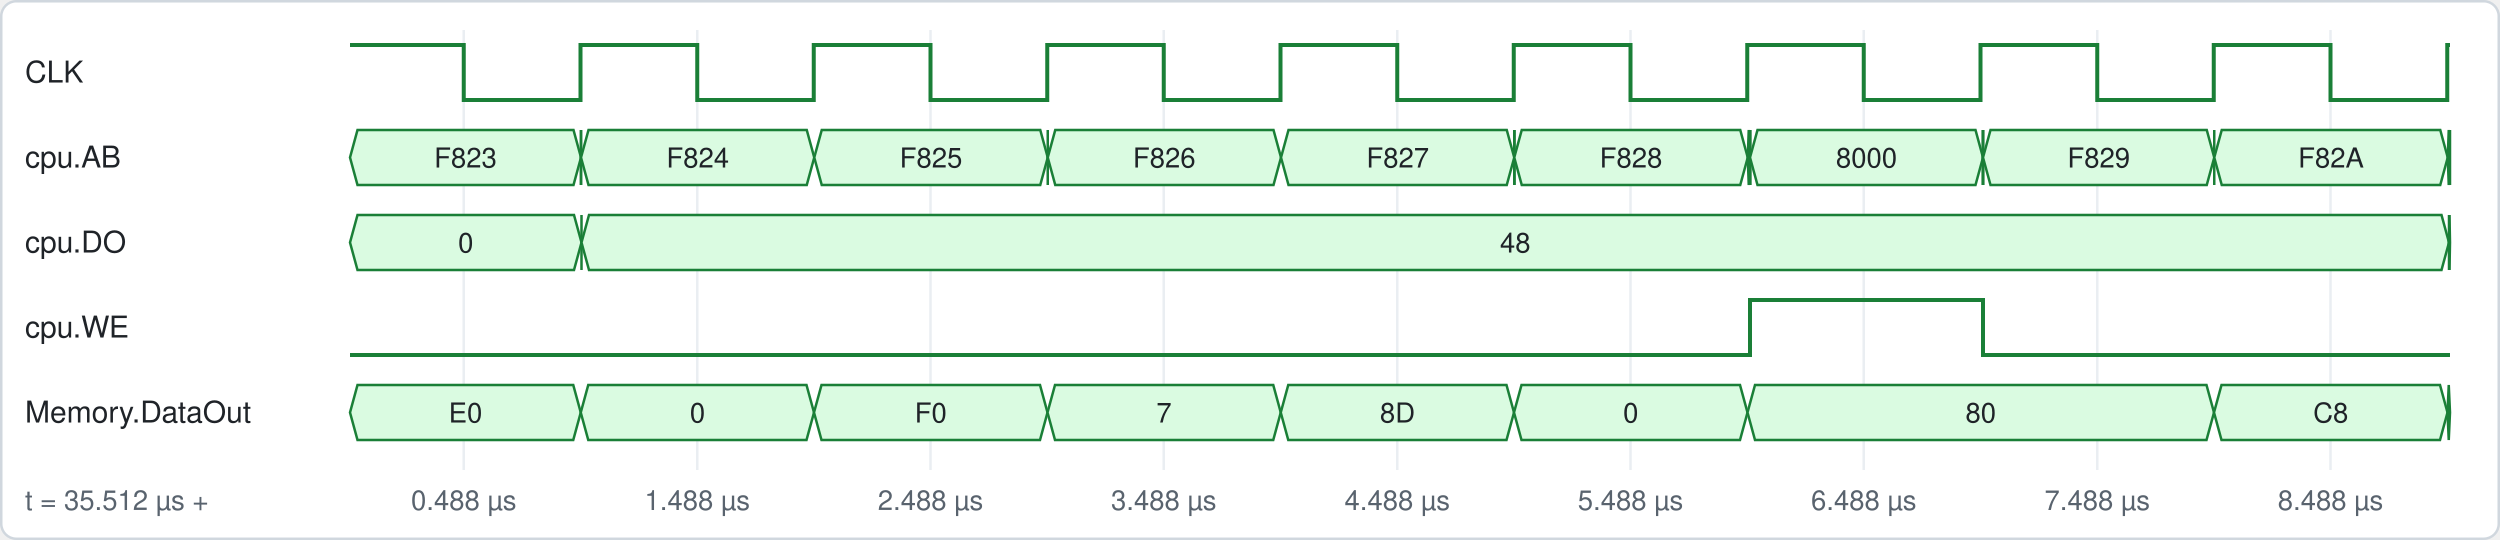
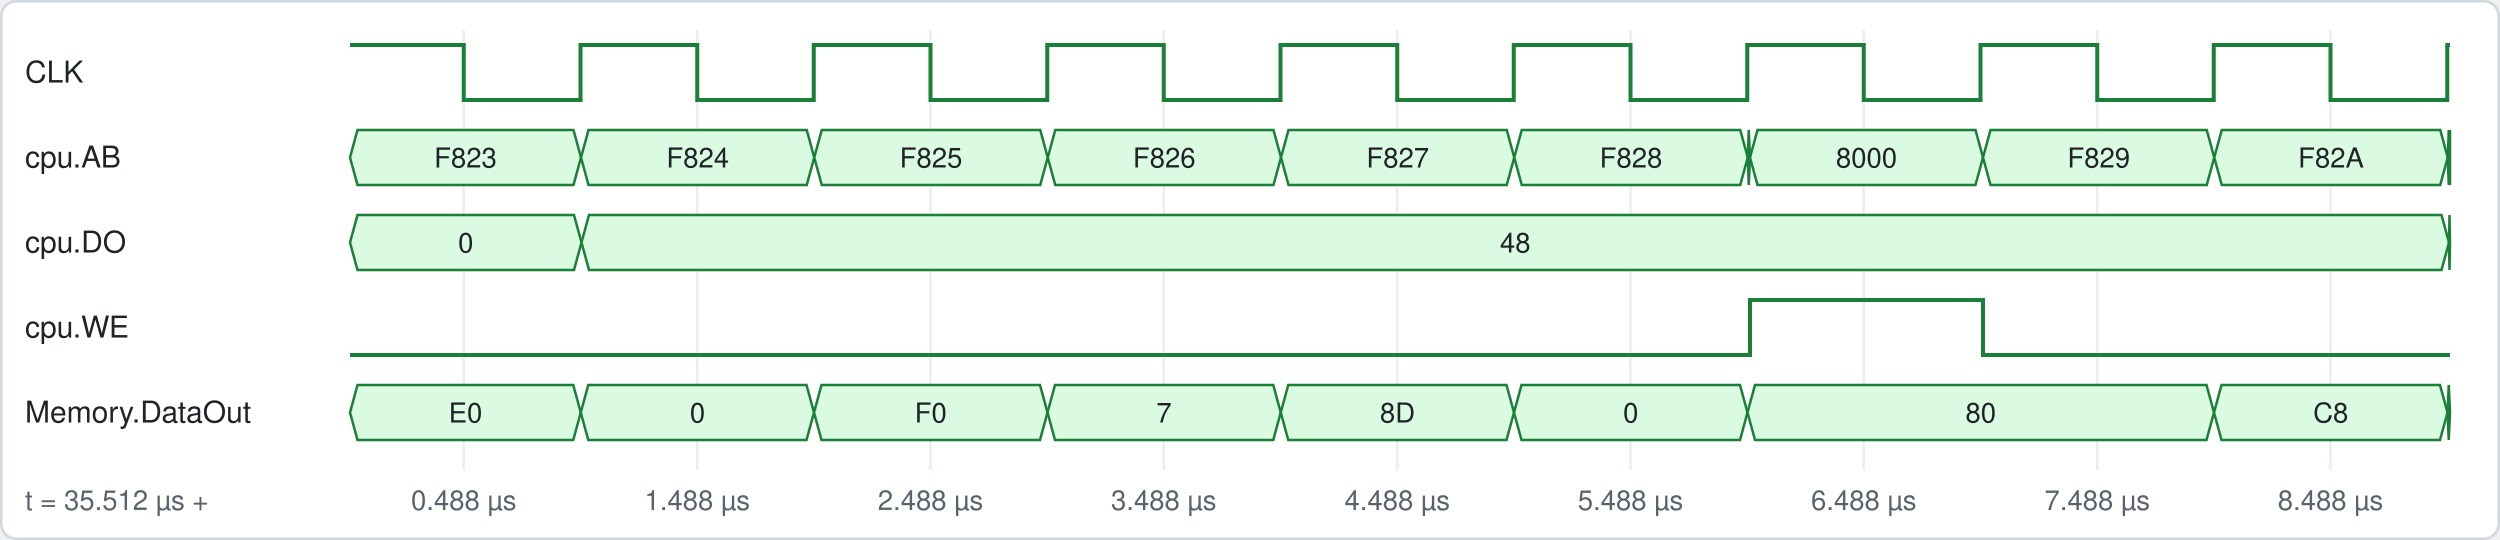
<svg xmlns="http://www.w3.org/2000/svg" width="1000" height="216" viewBox="0 0 1000 216" font-family="Helvetica, Arial, sans-serif" font-size="12">
  <rect x="0.5" y="0.5" width="999" height="215" rx="6" fill="#ffffff" stroke="#d0d7de" />
  <text x="10" y="204" fill="#59636e" font-size="11">t = 35.512 µs +</text>
  <line x1="185.5" y1="12" x2="185.5" y2="188" stroke="#eaeef2" />
  <text x="185.5" y="204" text-anchor="middle" fill="#59636e" font-size="11">0.488 µs</text>
  <line x1="278.9" y1="12" x2="278.9" y2="188" stroke="#eaeef2" />
  <text x="278.9" y="204" text-anchor="middle" fill="#59636e" font-size="11">1.488 µs</text>
  <line x1="372.2" y1="12" x2="372.2" y2="188" stroke="#eaeef2" />
  <text x="372.2" y="204" text-anchor="middle" fill="#59636e" font-size="11">2.488 µs</text>
  <line x1="465.5" y1="12" x2="465.5" y2="188" stroke="#eaeef2" />
  <text x="465.5" y="204" text-anchor="middle" fill="#59636e" font-size="11">3.488 µs</text>
  <line x1="558.9" y1="12" x2="558.9" y2="188" stroke="#eaeef2" />
  <text x="558.9" y="204" text-anchor="middle" fill="#59636e" font-size="11">4.488 µs</text>
  <line x1="652.2" y1="12" x2="652.2" y2="188" stroke="#eaeef2" />
  <text x="652.2" y="204" text-anchor="middle" fill="#59636e" font-size="11">5.488 µs</text>
  <line x1="745.5" y1="12" x2="745.5" y2="188" stroke="#eaeef2" />
  <text x="745.5" y="204" text-anchor="middle" fill="#59636e" font-size="11">6.488 µs</text>
  <line x1="838.9" y1="12" x2="838.9" y2="188" stroke="#eaeef2" />
  <text x="838.9" y="204" text-anchor="middle" fill="#59636e" font-size="11">7.488 µs</text>
  <line x1="932.2" y1="12" x2="932.2" y2="188" stroke="#eaeef2" />
  <text x="932.2" y="204" text-anchor="middle" fill="#59636e" font-size="11">8.488 µs</text>
  <text x="10" y="33.0" fill="#1f2328">CLK</text>
  <polyline points="140.0,18.0 185.5,18.0 185.5,40.0 232.2,40.0 232.2,18.0 278.9,18.0 278.9,40.0 325.5,40.0 325.5,18.0 372.2,18.0 372.2,40.0 418.9,40.0 418.9,18.0 465.5,18.0 465.5,40.0 512.2,40.0 512.2,18.0 558.9,18.0 558.9,40.0 605.5,40.0 605.5,18.0 652.2,18.0 652.2,40.0 698.9,40.0 698.9,18.0 745.5,18.0 745.5,40.0 792.2,40.0 792.2,18.0 838.9,18.0 838.9,40.0 885.5,40.0 885.5,18.0 932.2,18.0 932.2,40.0 978.9,40.0 978.9,18.0 980.0,18.0" fill="none" stroke="#1a7f37" stroke-width="1.6" />
  <text x="10" y="67.0" fill="#1f2328">cpu.AB</text>
  <polygon points="140.0,63.0 143.0,52.0 229.4,52.0 232.4,63.0 229.4,74.0 143.0,74.0" fill="#dafbe1" stroke="#1a7f37" stroke-width="1" />
  <text x="186.2" y="67.0" text-anchor="middle" fill="#1f2328" font-size="11">F823</text>
-   <polygon points="232.4,63.0 232.4,52.0 232.4,52.0 232.4,63.0 232.4,74.0 232.4,74.0" fill="#dafbe1" stroke="#1a7f37" stroke-width="1" />
-   <polygon points="232.4,63.0 232.4,52.0 232.4,52.0 232.4,63.0 232.4,74.0 232.4,74.0" fill="#dafbe1" stroke="#1a7f37" stroke-width="1" />
  <polygon points="232.4,63.0 235.4,52.0 322.7,52.0 325.7,63.0 322.7,74.0 235.4,74.0" fill="#dafbe1" stroke="#1a7f37" stroke-width="1" />
  <text x="279.1" y="67.0" text-anchor="middle" fill="#1f2328" font-size="11">F824</text>
  <polygon points="325.7,63.0 328.7,52.0 416.1,52.0 419.1,63.0 416.1,74.0 328.7,74.0" fill="#dafbe1" stroke="#1a7f37" stroke-width="1" />
  <text x="372.4" y="67.0" text-anchor="middle" fill="#1f2328" font-size="11">F825</text>
-   <polygon points="419.1,63.0 419.1,52.0 419.1,52.0 419.1,63.0 419.1,74.0 419.1,74.0" fill="#dafbe1" stroke="#1a7f37" stroke-width="1" />
  <polygon points="419.1,63.0 422.1,52.0 509.4,52.0 512.4,63.0 509.4,74.0 422.1,74.0" fill="#dafbe1" stroke="#1a7f37" stroke-width="1" />
  <text x="465.7" y="67.0" text-anchor="middle" fill="#1f2328" font-size="11">F826</text>
  <polygon points="512.4,63.0 515.4,52.0 602.7,52.0 605.7,63.0 602.7,74.0 515.4,74.0" fill="#dafbe1" stroke="#1a7f37" stroke-width="1" />
  <text x="559.1" y="67.0" text-anchor="middle" fill="#1f2328" font-size="11">F827</text>
-   <polygon points="605.7,63.0 605.7,52.0 605.7,52.0 605.7,63.0 605.7,74.0 605.7,74.0" fill="#dafbe1" stroke="#1a7f37" stroke-width="1" />
-   <polygon points="605.7,63.0 605.7,52.0 605.7,52.0 605.7,63.0 605.7,74.0 605.7,74.0" fill="#dafbe1" stroke="#1a7f37" stroke-width="1" />
-   <polygon points="605.7,63.0 605.7,52.0 605.7,52.0 605.7,63.0 605.7,74.0 605.7,74.0" fill="#dafbe1" stroke="#1a7f37" stroke-width="1" />
  <polygon points="605.7,63.0 608.7,52.0 696.1,52.0 699.1,63.0 696.1,74.0 608.7,74.0" fill="#dafbe1" stroke="#1a7f37" stroke-width="1" />
  <text x="652.4" y="67.0" text-anchor="middle" fill="#1f2328" font-size="11">F828</text>
  <polygon points="699.1,63.0 699.5,52.0 699.5,52.0 700.0,63.0 699.5,74.0 699.5,74.0" fill="#dafbe1" stroke="#1a7f37" stroke-width="1" />
-   <polygon points="700.0,63.0 700.0,52.0 700.0,52.0 700.0,63.0 700.0,74.0 700.0,74.0" fill="#dafbe1" stroke="#1a7f37" stroke-width="1" />
-   <polygon points="700.0,63.0 700.0,52.0 700.0,52.0 700.0,63.0 700.0,74.0 700.0,74.0" fill="#dafbe1" stroke="#1a7f37" stroke-width="1" />
-   <polygon points="700.0,63.0 700.0,52.0 700.0,52.0 700.0,63.0 700.0,74.0 700.0,74.0" fill="#dafbe1" stroke="#1a7f37" stroke-width="1" />
-   <polygon points="700.0,63.0 700.0,52.0 700.0,52.0 700.0,63.0 700.0,74.0 700.0,74.0" fill="#dafbe1" stroke="#1a7f37" stroke-width="1" />
  <polygon points="700.0,63.0 703.0,52.0 790.2,52.0 793.2,63.0 790.2,74.0 703.0,74.0" fill="#dafbe1" stroke="#1a7f37" stroke-width="1" />
  <text x="746.6" y="67.0" text-anchor="middle" fill="#1f2328" font-size="11">8000</text>
-   <polygon points="793.2,63.0 793.2,52.0 793.2,52.0 793.2,63.0 793.2,74.0 793.2,74.0" fill="#dafbe1" stroke="#1a7f37" stroke-width="1" />
-   <polygon points="793.2,63.0 793.2,52.0 793.2,52.0 793.2,63.0 793.2,74.0 793.2,74.0" fill="#dafbe1" stroke="#1a7f37" stroke-width="1" />
-   <polygon points="793.2,63.0 793.2,52.0 793.2,52.0 793.2,63.0 793.2,74.0 793.2,74.0" fill="#dafbe1" stroke="#1a7f37" stroke-width="1" />
  <polygon points="793.2,63.0 796.2,52.0 882.7,52.0 885.7,63.0 882.7,74.0 796.2,74.0" fill="#dafbe1" stroke="#1a7f37" stroke-width="1" />
  <text x="839.5" y="67.0" text-anchor="middle" fill="#1f2328" font-size="11">F829</text>
-   <polygon points="885.7,63.0 885.7,52.0 885.7,52.0 885.7,63.0 885.7,74.0 885.7,74.0" fill="#dafbe1" stroke="#1a7f37" stroke-width="1" />
  <polygon points="885.7,63.0 888.7,52.0 976.1,52.0 979.1,63.0 976.1,74.0 888.7,74.0" fill="#dafbe1" stroke="#1a7f37" stroke-width="1" />
  <text x="932.4" y="67.0" text-anchor="middle" fill="#1f2328" font-size="11">F82A</text>
  <polygon points="979.1,63.0 979.5,52.0 979.5,52.0 979.9,63.0 979.5,74.0 979.5,74.0" fill="#dafbe1" stroke="#1a7f37" stroke-width="1" />
-   <polygon points="979.9,63.0 979.9,52.0 979.9,52.0 979.9,63.0 979.9,74.0 979.9,74.0" fill="#dafbe1" stroke="#1a7f37" stroke-width="1" />
  <polygon points="979.9,63.0 980.0,52.0 980.0,52.0 980.0,63.0 980.0,74.0 980.0,74.0" fill="#dafbe1" stroke="#1a7f37" stroke-width="1" />
  <text x="10" y="101.0" fill="#1f2328">cpu.DO</text>
  <polygon points="140.0,97.0 143.0,86.0 229.6,86.0 232.6,97.0 229.6,108.0 143.0,108.0" fill="#dafbe1" stroke="#1a7f37" stroke-width="1" />
  <text x="186.3" y="101.0" text-anchor="middle" fill="#1f2328" font-size="11">0</text>
-   <polygon points="232.6,97.0 232.6,86.0 232.6,86.0 232.6,97.0 232.6,108.0 232.6,108.0" fill="#dafbe1" stroke="#1a7f37" stroke-width="1" />
  <polygon points="232.6,97.0 235.6,86.0 976.6,86.0 979.6,97.0 976.6,108.0 235.6,108.0" fill="#dafbe1" stroke="#1a7f37" stroke-width="1" />
  <text x="606.1" y="101.0" text-anchor="middle" fill="#1f2328" font-size="11">48</text>
-   <polygon points="979.6,97.0 979.6,86.0 979.6,86.0 979.6,97.0 979.6,108.0 979.6,108.0" fill="#dafbe1" stroke="#1a7f37" stroke-width="1" />
  <polygon points="979.6,97.0 979.8,86.0 979.8,86.0 980.0,97.0 979.8,108.0 979.8,108.0" fill="#dafbe1" stroke="#1a7f37" stroke-width="1" />
  <text x="10" y="135.0" fill="#1f2328">cpu.WE</text>
  <polyline points="140.0,142.0 700.0,142.0 700.0,120.0 793.2,120.0 793.2,142.0 980.0,142.0" fill="none" stroke="#1a7f37" stroke-width="1.6" />
  <text x="10" y="169.0" fill="#1f2328">Memory.DataOut</text>
  <polygon points="140.0,165.0 143.0,154.0 229.3,154.0 232.3,165.0 229.3,176.0 143.0,176.0" fill="#dafbe1" stroke="#1a7f37" stroke-width="1" />
  <text x="186.2" y="169.0" text-anchor="middle" fill="#1f2328" font-size="11">E0</text>
  <polygon points="232.3,165.0 235.3,154.0 322.6,154.0 325.6,165.0 322.6,176.0 235.3,176.0" fill="#dafbe1" stroke="#1a7f37" stroke-width="1" />
  <text x="279.0" y="169.0" text-anchor="middle" fill="#1f2328" font-size="11">0</text>
  <polygon points="325.6,165.0 328.6,154.0 416.0,154.0 419.0,165.0 416.0,176.0 328.6,176.0" fill="#dafbe1" stroke="#1a7f37" stroke-width="1" />
  <text x="372.3" y="169.0" text-anchor="middle" fill="#1f2328" font-size="11">F0</text>
  <polygon points="419.0,165.0 422.0,154.0 509.3,154.0 512.3,165.0 509.3,176.0 422.0,176.0" fill="#dafbe1" stroke="#1a7f37" stroke-width="1" />
  <text x="465.6" y="169.0" text-anchor="middle" fill="#1f2328" font-size="11">7</text>
  <polygon points="512.3,165.0 515.3,154.0 602.6,154.0 605.6,165.0 602.6,176.0 515.3,176.0" fill="#dafbe1" stroke="#1a7f37" stroke-width="1" />
  <text x="559.0" y="169.0" text-anchor="middle" fill="#1f2328" font-size="11">8D</text>
  <polygon points="605.6,165.0 608.6,154.0 696.0,154.0 699.0,165.0 696.0,176.0 608.6,176.0" fill="#dafbe1" stroke="#1a7f37" stroke-width="1" />
  <text x="652.3" y="169.0" text-anchor="middle" fill="#1f2328" font-size="11">0</text>
  <polygon points="699.0,165.0 702.0,154.0 882.6,154.0 885.6,165.0 882.6,176.0 702.0,176.0" fill="#dafbe1" stroke="#1a7f37" stroke-width="1" />
  <text x="792.3" y="169.0" text-anchor="middle" fill="#1f2328" font-size="11">80</text>
  <polygon points="885.6,165.0 888.6,154.0 976.0,154.0 979.0,165.0 976.0,176.0 888.6,176.0" fill="#dafbe1" stroke="#1a7f37" stroke-width="1" />
  <text x="932.3" y="169.0" text-anchor="middle" fill="#1f2328" font-size="11">C8</text>
  <polygon points="979.0,165.0 979.5,154.0 979.5,154.0 980.0,165.0 979.5,176.0 979.5,176.0" fill="#dafbe1" stroke="#1a7f37" stroke-width="1" />
</svg>
